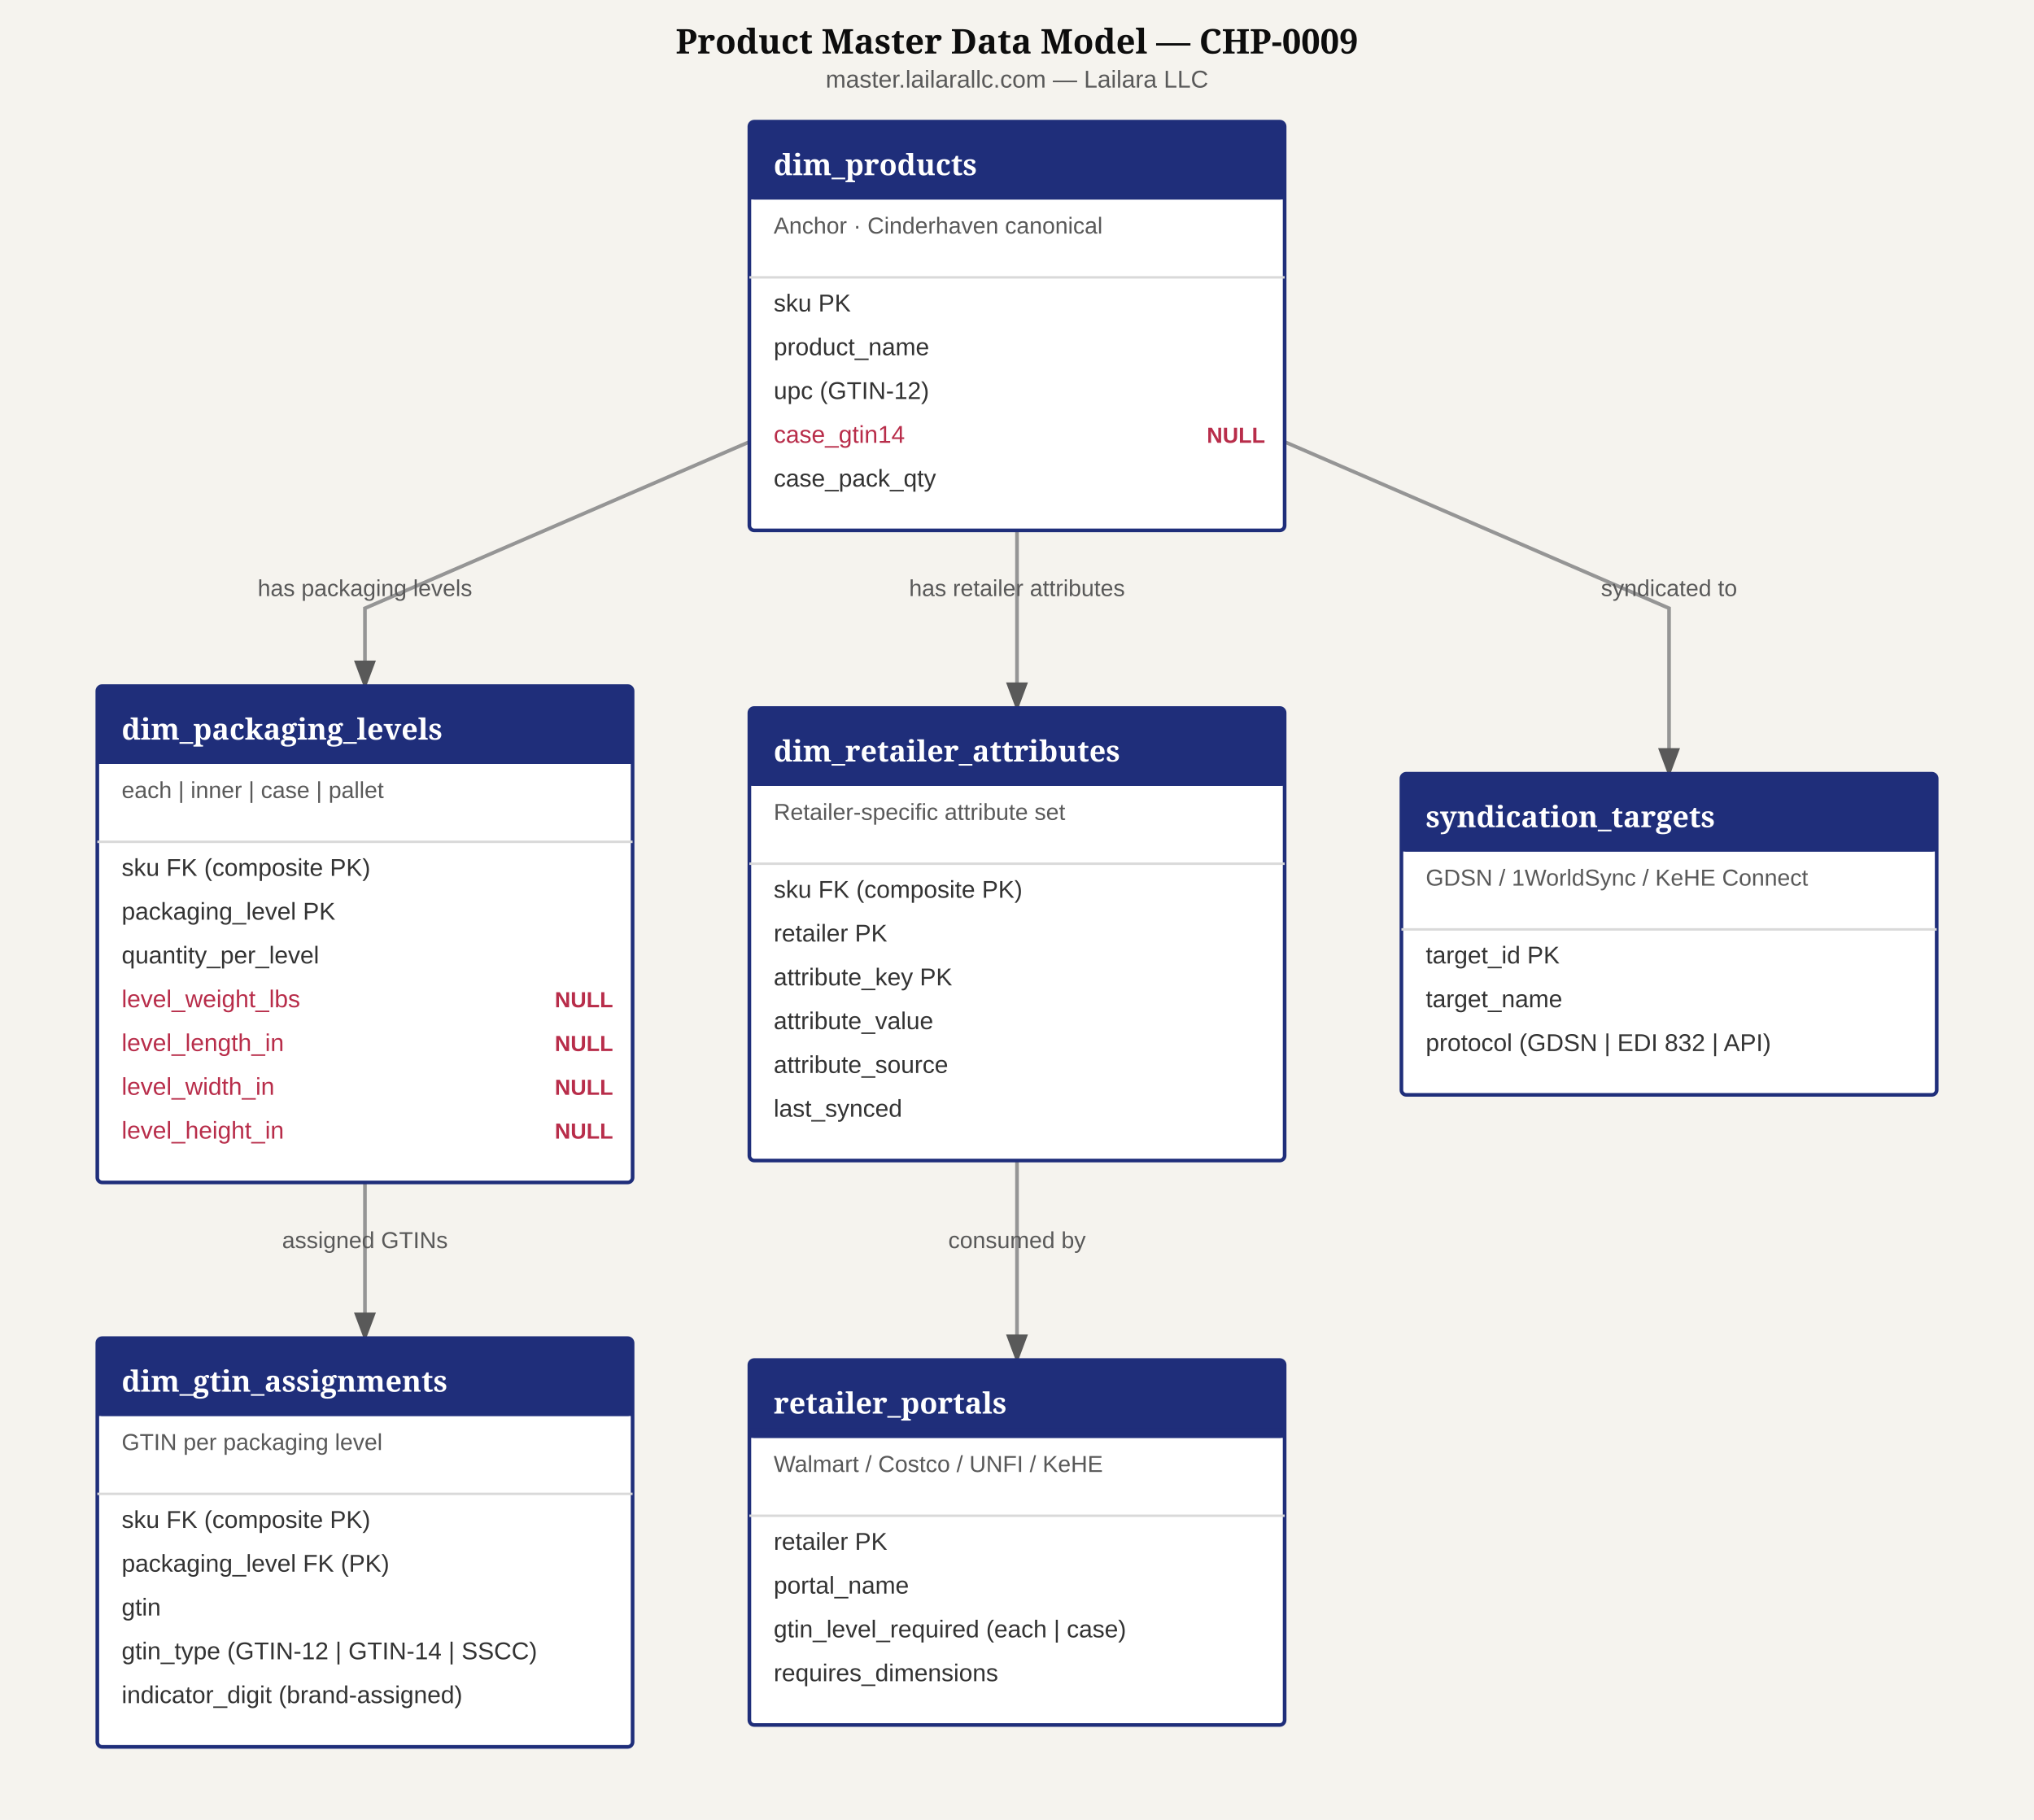
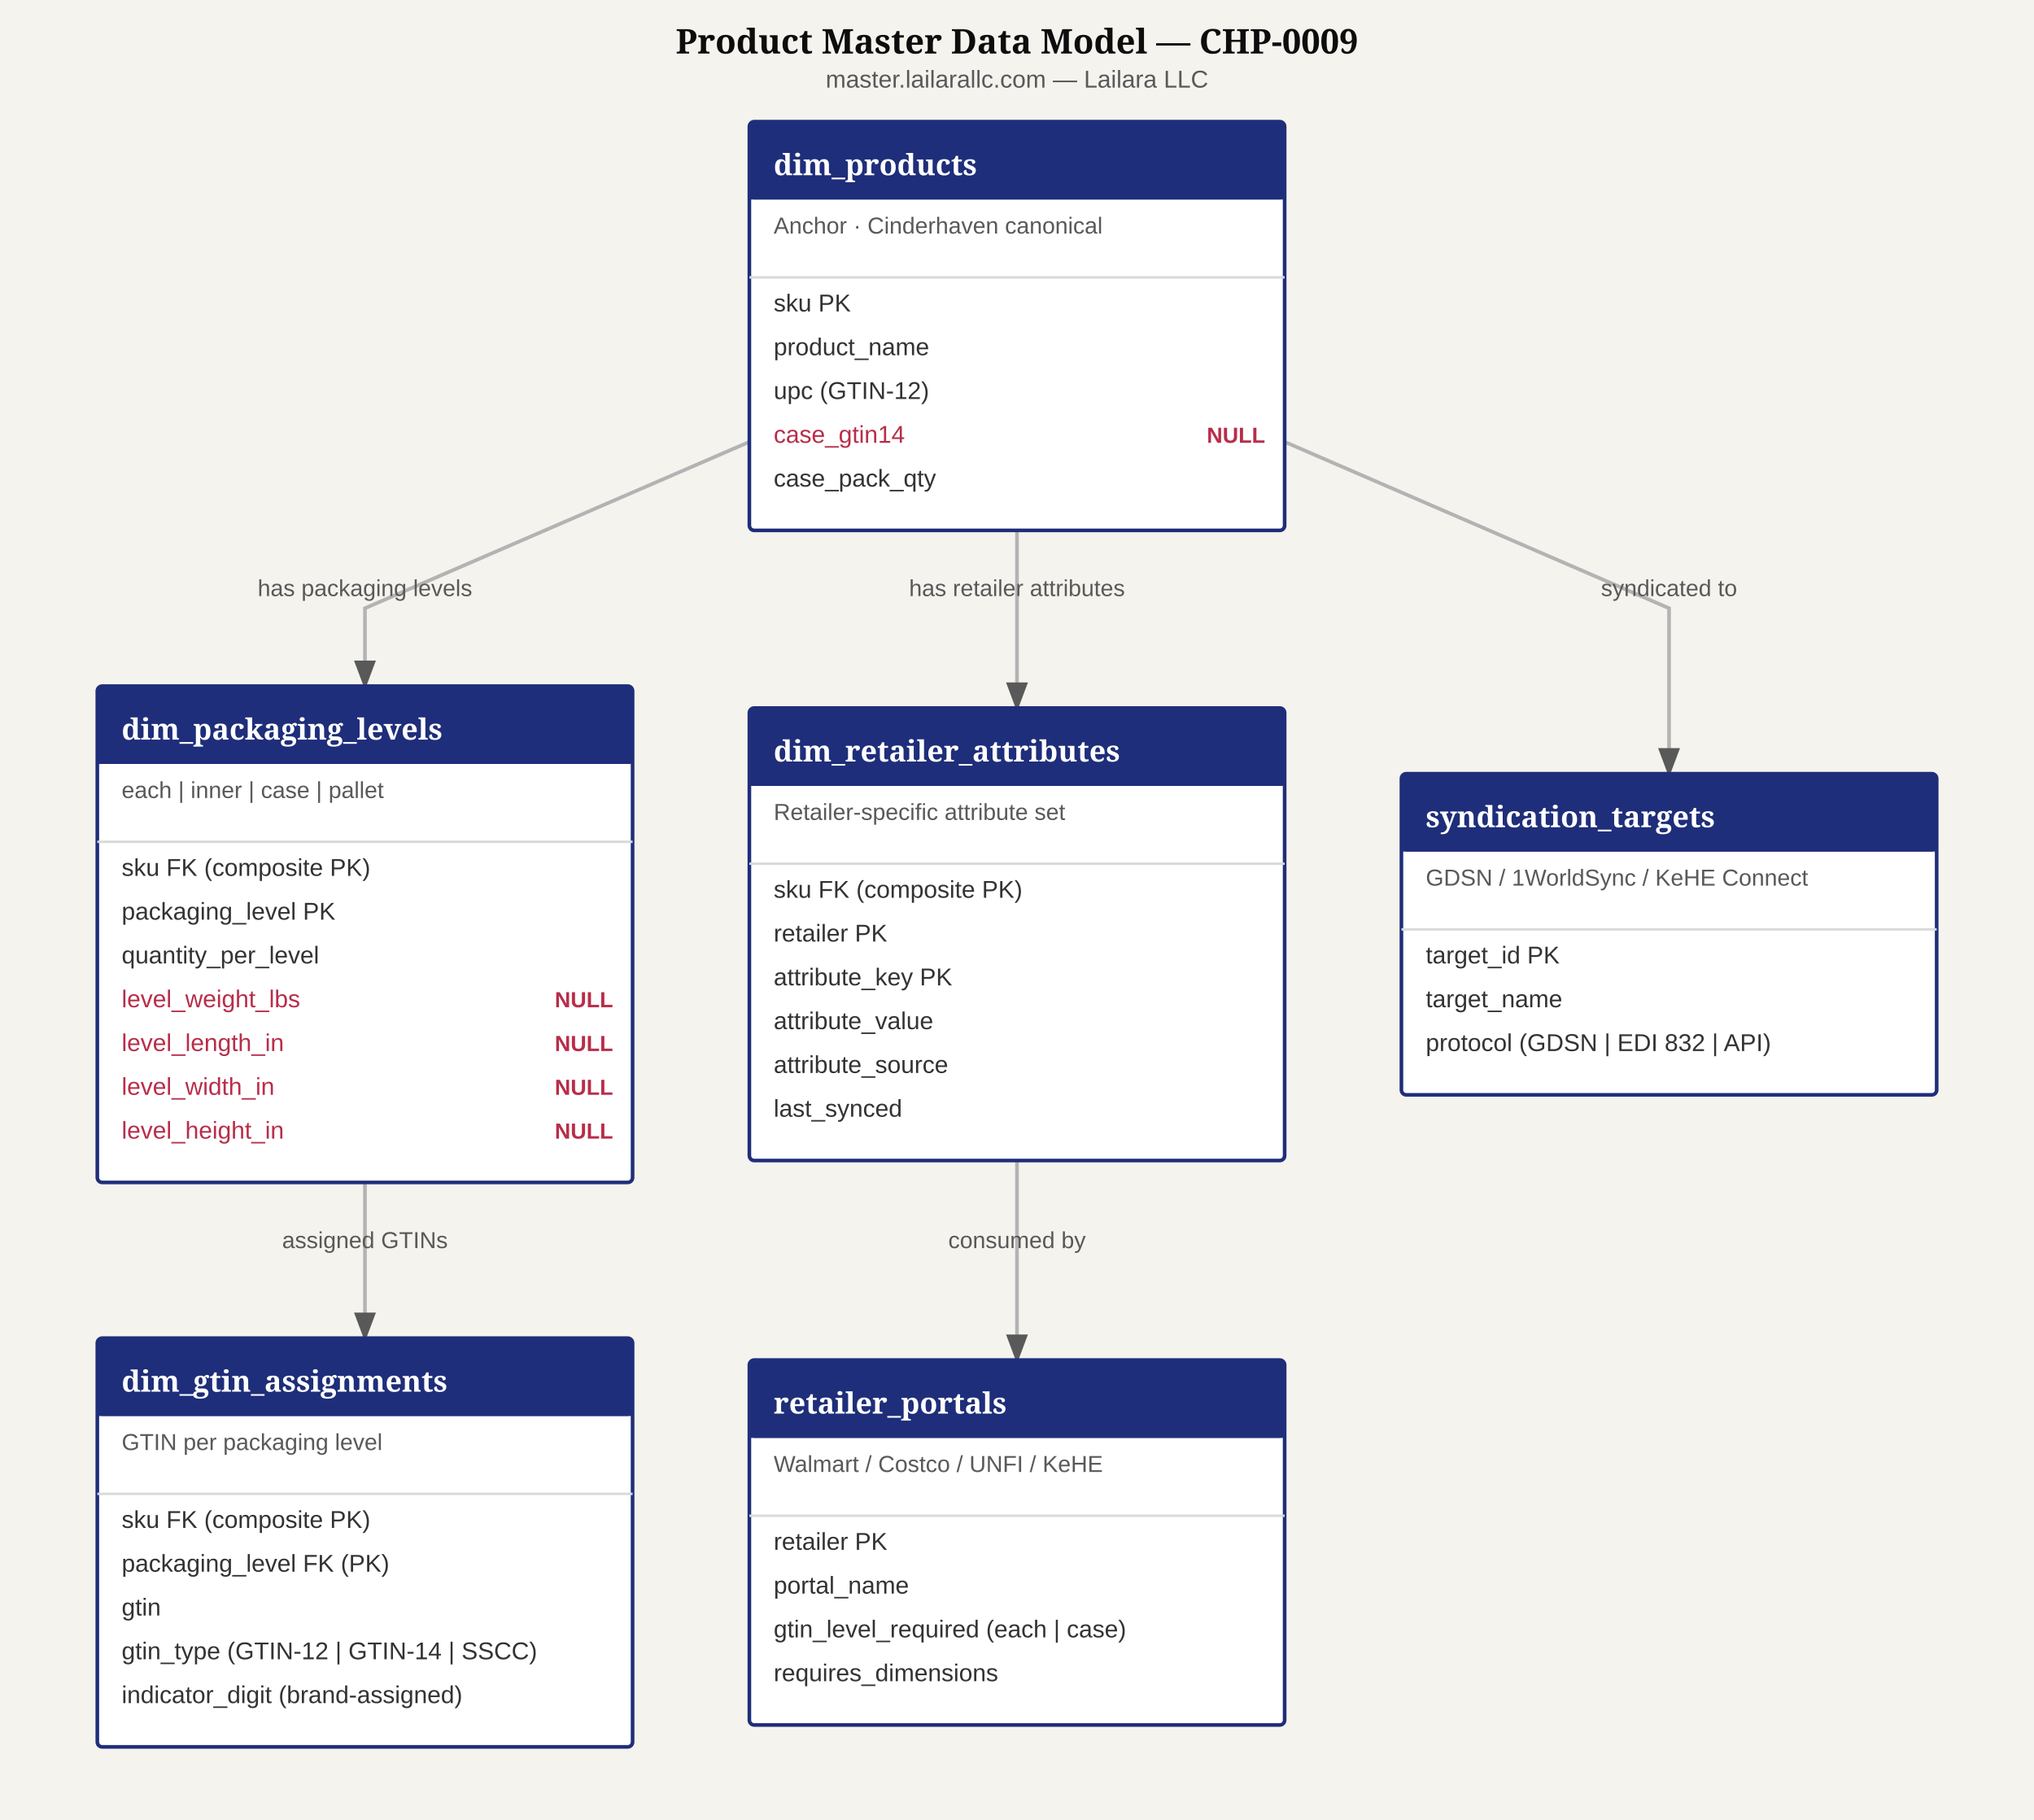
<svg xmlns="http://www.w3.org/2000/svg" viewBox="0 0 836 748" width="836" height="748" aria-label="Product Master Data Model — Entity Relationship Diagram">
  <rect width="836" height="748" fill="#f5f3ee" />
  <defs>
    <marker id="erd-arrow" markerWidth="8" markerHeight="6" refX="7" refY="3" orient="auto">
      <polygon points="0 0, 8 3, 0 6" fill="#595959" />
    </marker>
  </defs>
  <text x="418" y="22" text-anchor="middle" font-family="'Playfair Display', Georgia, serif" font-size="14" font-weight="700" fill="#0d0d0d">
    Product Master Data Model — CHP-0009
  </text>
  <text x="418" y="36" text-anchor="middle" font-family="'Source Sans 3', Arial, sans-serif" font-size="10" fill="#595959">
    master.lailarallc.com — Lailara LLC
  </text>
  <g transform="translate(0,10)">
    <g class="erd-edges">
-       <path d="M308,171.612L150,240L150,272" fill="none" stroke="#959595" stroke-width="1.5" marker-end="url(#erd-arrow)" />
+       <path d="M308,171.612L150,240L150,272" fill="none" stroke="#b3b3b3" stroke-width="1.5" marker-end="url(#erd-arrow)" />
      <text x="150" y="235" text-anchor="middle" font-family="'Source Sans 3', Arial, sans-serif" font-size="9.5" fill="#595959">has packaging levels</text>
-       <path d="M150,476L150,508L150,540" fill="none" stroke="#959595" stroke-width="1.5" marker-end="url(#erd-arrow)" />
+       <path d="M150,476L150,508L150,540" fill="none" stroke="#b3b3b3" stroke-width="1.5" marker-end="url(#erd-arrow)" />
      <text x="150" y="503" text-anchor="middle" font-family="'Source Sans 3', Arial, sans-serif" font-size="9.5" fill="#595959">assigned GTINs</text>
-       <path d="M418,208L418,240L418,281" fill="none" stroke="#959595" stroke-width="1.5" marker-end="url(#erd-arrow)" />
+       <path d="M418,208L418,240L418,281" fill="none" stroke="#b3b3b3" stroke-width="1.5" marker-end="url(#erd-arrow)" />
      <text x="418" y="235" text-anchor="middle" font-family="'Source Sans 3', Arial, sans-serif" font-size="9.5" fill="#595959">has retailer attributes</text>
-       <path d="M418,467L418,508L418,549" fill="none" stroke="#959595" stroke-width="1.5" marker-end="url(#erd-arrow)" />
+       <path d="M418,467L418,508L418,549" fill="none" stroke="#b3b3b3" stroke-width="1.5" marker-end="url(#erd-arrow)" />
      <text x="418" y="503" text-anchor="middle" font-family="'Source Sans 3', Arial, sans-serif" font-size="9.5" fill="#595959">consumed by</text>
-       <path d="M528,171.612L686,240L686,308" fill="none" stroke="#959595" stroke-width="1.5" marker-end="url(#erd-arrow)" />
+       <path d="M528,171.612L686,240L686,308" fill="none" stroke="#b3b3b3" stroke-width="1.5" marker-end="url(#erd-arrow)" />
      <text x="686" y="235" text-anchor="middle" font-family="'Source Sans 3', Arial, sans-serif" font-size="9.5" fill="#595959">syndicated to</text>
    </g>
    <g transform="translate(308,40)">
      <rect width="220" height="168" rx="2" fill="#ffffff" stroke="#1f2e7a" stroke-width="1.5" />
      <rect width="220" height="32" rx="2" fill="#1f2e7a" />
      <rect width="220" height="4" y="28" fill="#1f2e7a" />
      <text x="10" y="22" fill="#ffffff" font-family="'Playfair Display', Georgia, serif" font-size="12" font-weight="700">dim_products</text>
      <text x="10" y="46" fill="#595959" font-family="'Source Sans 3', Arial, sans-serif" font-size="9.5">Anchor · Cinderhaven canonical</text>
      <line x1="0" x2="220" y1="64" y2="64" stroke="#d9d9d9" stroke-width="1" />
      <text x="10" y="78" fill="#333333" font-family="'Source Sans 3', Arial, sans-serif" font-size="10">sku  PK</text>
      <text x="10" y="96" fill="#333333" font-family="'Source Sans 3', Arial, sans-serif" font-size="10">product_name</text>
      <text x="10" y="114" fill="#333333" font-family="'Source Sans 3', Arial, sans-serif" font-size="10">upc  (GTIN-12)</text>
      <text x="10" y="132" fill="#b82d4a" font-family="'Source Sans 3', Arial, sans-serif" font-size="10">case_gtin14</text>
      <text x="212" y="132" text-anchor="end" fill="#b82d4a" font-family="'Source Sans 3', Arial, sans-serif" font-size="9" font-weight="600">NULL</text>
      <text x="10" y="150" fill="#333333" font-family="'Source Sans 3', Arial, sans-serif" font-size="10">case_pack_qty</text>
    </g>
    <g transform="translate(40,272)">
      <rect width="220" height="204" rx="2" fill="#ffffff" stroke="#1f2e7a" stroke-width="1.5" />
      <rect width="220" height="32" rx="2" fill="#1f2e7a" />
      <rect width="220" height="4" y="28" fill="#1f2e7a" />
      <text x="10" y="22" fill="#ffffff" font-family="'Playfair Display', Georgia, serif" font-size="12" font-weight="700">dim_packaging_levels</text>
      <text x="10" y="46" fill="#595959" font-family="'Source Sans 3', Arial, sans-serif" font-size="9.5">each | inner | case | pallet</text>
      <line x1="0" x2="220" y1="64" y2="64" stroke="#d9d9d9" stroke-width="1" />
      <text x="10" y="78" fill="#333333" font-family="'Source Sans 3', Arial, sans-serif" font-size="10">sku  FK (composite PK)</text>
      <text x="10" y="96" fill="#333333" font-family="'Source Sans 3', Arial, sans-serif" font-size="10">packaging_level  PK</text>
      <text x="10" y="114" fill="#333333" font-family="'Source Sans 3', Arial, sans-serif" font-size="10">quantity_per_level</text>
      <text x="10" y="132" fill="#b82d4a" font-family="'Source Sans 3', Arial, sans-serif" font-size="10">level_weight_lbs</text>
      <text x="212" y="132" text-anchor="end" fill="#b82d4a" font-family="'Source Sans 3', Arial, sans-serif" font-size="9" font-weight="600">NULL</text>
      <text x="10" y="150" fill="#b82d4a" font-family="'Source Sans 3', Arial, sans-serif" font-size="10">level_length_in</text>
      <text x="212" y="150" text-anchor="end" fill="#b82d4a" font-family="'Source Sans 3', Arial, sans-serif" font-size="9" font-weight="600">NULL</text>
      <text x="10" y="168" fill="#b82d4a" font-family="'Source Sans 3', Arial, sans-serif" font-size="10">level_width_in</text>
      <text x="212" y="168" text-anchor="end" fill="#b82d4a" font-family="'Source Sans 3', Arial, sans-serif" font-size="9" font-weight="600">NULL</text>
      <text x="10" y="186" fill="#b82d4a" font-family="'Source Sans 3', Arial, sans-serif" font-size="10">level_height_in</text>
      <text x="212" y="186" text-anchor="end" fill="#b82d4a" font-family="'Source Sans 3', Arial, sans-serif" font-size="9" font-weight="600">NULL</text>
    </g>
    <g transform="translate(40,540)">
      <rect width="220" height="168" rx="2" fill="#ffffff" stroke="#1f2e7a" stroke-width="1.5" />
      <rect width="220" height="32" rx="2" fill="#1f2e7a" />
      <rect width="220" height="4" y="28" fill="#1f2e7a" />
      <text x="10" y="22" fill="#ffffff" font-family="'Playfair Display', Georgia, serif" font-size="12" font-weight="700">dim_gtin_assignments</text>
      <text x="10" y="46" fill="#595959" font-family="'Source Sans 3', Arial, sans-serif" font-size="9.5">GTIN per packaging level</text>
      <line x1="0" x2="220" y1="64" y2="64" stroke="#d9d9d9" stroke-width="1" />
      <text x="10" y="78" fill="#333333" font-family="'Source Sans 3', Arial, sans-serif" font-size="10">sku  FK (composite PK)</text>
      <text x="10" y="96" fill="#333333" font-family="'Source Sans 3', Arial, sans-serif" font-size="10">packaging_level  FK (PK)</text>
      <text x="10" y="114" fill="#333333" font-family="'Source Sans 3', Arial, sans-serif" font-size="10">gtin</text>
      <text x="10" y="132" fill="#333333" font-family="'Source Sans 3', Arial, sans-serif" font-size="10">gtin_type  (GTIN-12 | GTIN-14 | SSCC)</text>
      <text x="10" y="150" fill="#333333" font-family="'Source Sans 3', Arial, sans-serif" font-size="10">indicator_digit  (brand-assigned)</text>
    </g>
    <g transform="translate(308,281)">
      <rect width="220" height="186" rx="2" fill="#ffffff" stroke="#1f2e7a" stroke-width="1.5" />
      <rect width="220" height="32" rx="2" fill="#1f2e7a" />
      <rect width="220" height="4" y="28" fill="#1f2e7a" />
      <text x="10" y="22" fill="#ffffff" font-family="'Playfair Display', Georgia, serif" font-size="12" font-weight="700">dim_retailer_attributes</text>
      <text x="10" y="46" fill="#595959" font-family="'Source Sans 3', Arial, sans-serif" font-size="9.5">Retailer-specific attribute set</text>
      <line x1="0" x2="220" y1="64" y2="64" stroke="#d9d9d9" stroke-width="1" />
      <text x="10" y="78" fill="#333333" font-family="'Source Sans 3', Arial, sans-serif" font-size="10">sku  FK (composite PK)</text>
      <text x="10" y="96" fill="#333333" font-family="'Source Sans 3', Arial, sans-serif" font-size="10">retailer  PK</text>
      <text x="10" y="114" fill="#333333" font-family="'Source Sans 3', Arial, sans-serif" font-size="10">attribute_key  PK</text>
      <text x="10" y="132" fill="#333333" font-family="'Source Sans 3', Arial, sans-serif" font-size="10">attribute_value</text>
      <text x="10" y="150" fill="#333333" font-family="'Source Sans 3', Arial, sans-serif" font-size="10">attribute_source</text>
      <text x="10" y="168" fill="#333333" font-family="'Source Sans 3', Arial, sans-serif" font-size="10">last_synced</text>
    </g>
    <g transform="translate(576,308)">
      <rect width="220" height="132" rx="2" fill="#ffffff" stroke="#1f2e7a" stroke-width="1.5" />
      <rect width="220" height="32" rx="2" fill="#1f2e7a" />
      <rect width="220" height="4" y="28" fill="#1f2e7a" />
      <text x="10" y="22" fill="#ffffff" font-family="'Playfair Display', Georgia, serif" font-size="12" font-weight="700">syndication_targets</text>
      <text x="10" y="46" fill="#595959" font-family="'Source Sans 3', Arial, sans-serif" font-size="9.5">GDSN / 1WorldSync / KeHE Connect</text>
      <line x1="0" x2="220" y1="64" y2="64" stroke="#d9d9d9" stroke-width="1" />
      <text x="10" y="78" fill="#333333" font-family="'Source Sans 3', Arial, sans-serif" font-size="10">target_id  PK</text>
      <text x="10" y="96" fill="#333333" font-family="'Source Sans 3', Arial, sans-serif" font-size="10">target_name</text>
      <text x="10" y="114" fill="#333333" font-family="'Source Sans 3', Arial, sans-serif" font-size="10">protocol  (GDSN | EDI 832 | API)</text>
    </g>
    <g transform="translate(308,549)">
      <rect width="220" height="150" rx="2" fill="#ffffff" stroke="#1f2e7a" stroke-width="1.5" />
      <rect width="220" height="32" rx="2" fill="#1f2e7a" />
      <rect width="220" height="4" y="28" fill="#1f2e7a" />
      <text x="10" y="22" fill="#ffffff" font-family="'Playfair Display', Georgia, serif" font-size="12" font-weight="700">retailer_portals</text>
      <text x="10" y="46" fill="#595959" font-family="'Source Sans 3', Arial, sans-serif" font-size="9.5">Walmart / Costco / UNFI / KeHE</text>
      <line x1="0" x2="220" y1="64" y2="64" stroke="#d9d9d9" stroke-width="1" />
      <text x="10" y="78" fill="#333333" font-family="'Source Sans 3', Arial, sans-serif" font-size="10">retailer  PK</text>
      <text x="10" y="96" fill="#333333" font-family="'Source Sans 3', Arial, sans-serif" font-size="10">portal_name</text>
      <text x="10" y="114" fill="#333333" font-family="'Source Sans 3', Arial, sans-serif" font-size="10">gtin_level_required  (each | case)</text>
      <text x="10" y="132" fill="#333333" font-family="'Source Sans 3', Arial, sans-serif" font-size="10">requires_dimensions</text>
    </g>
  </g>
</svg>
